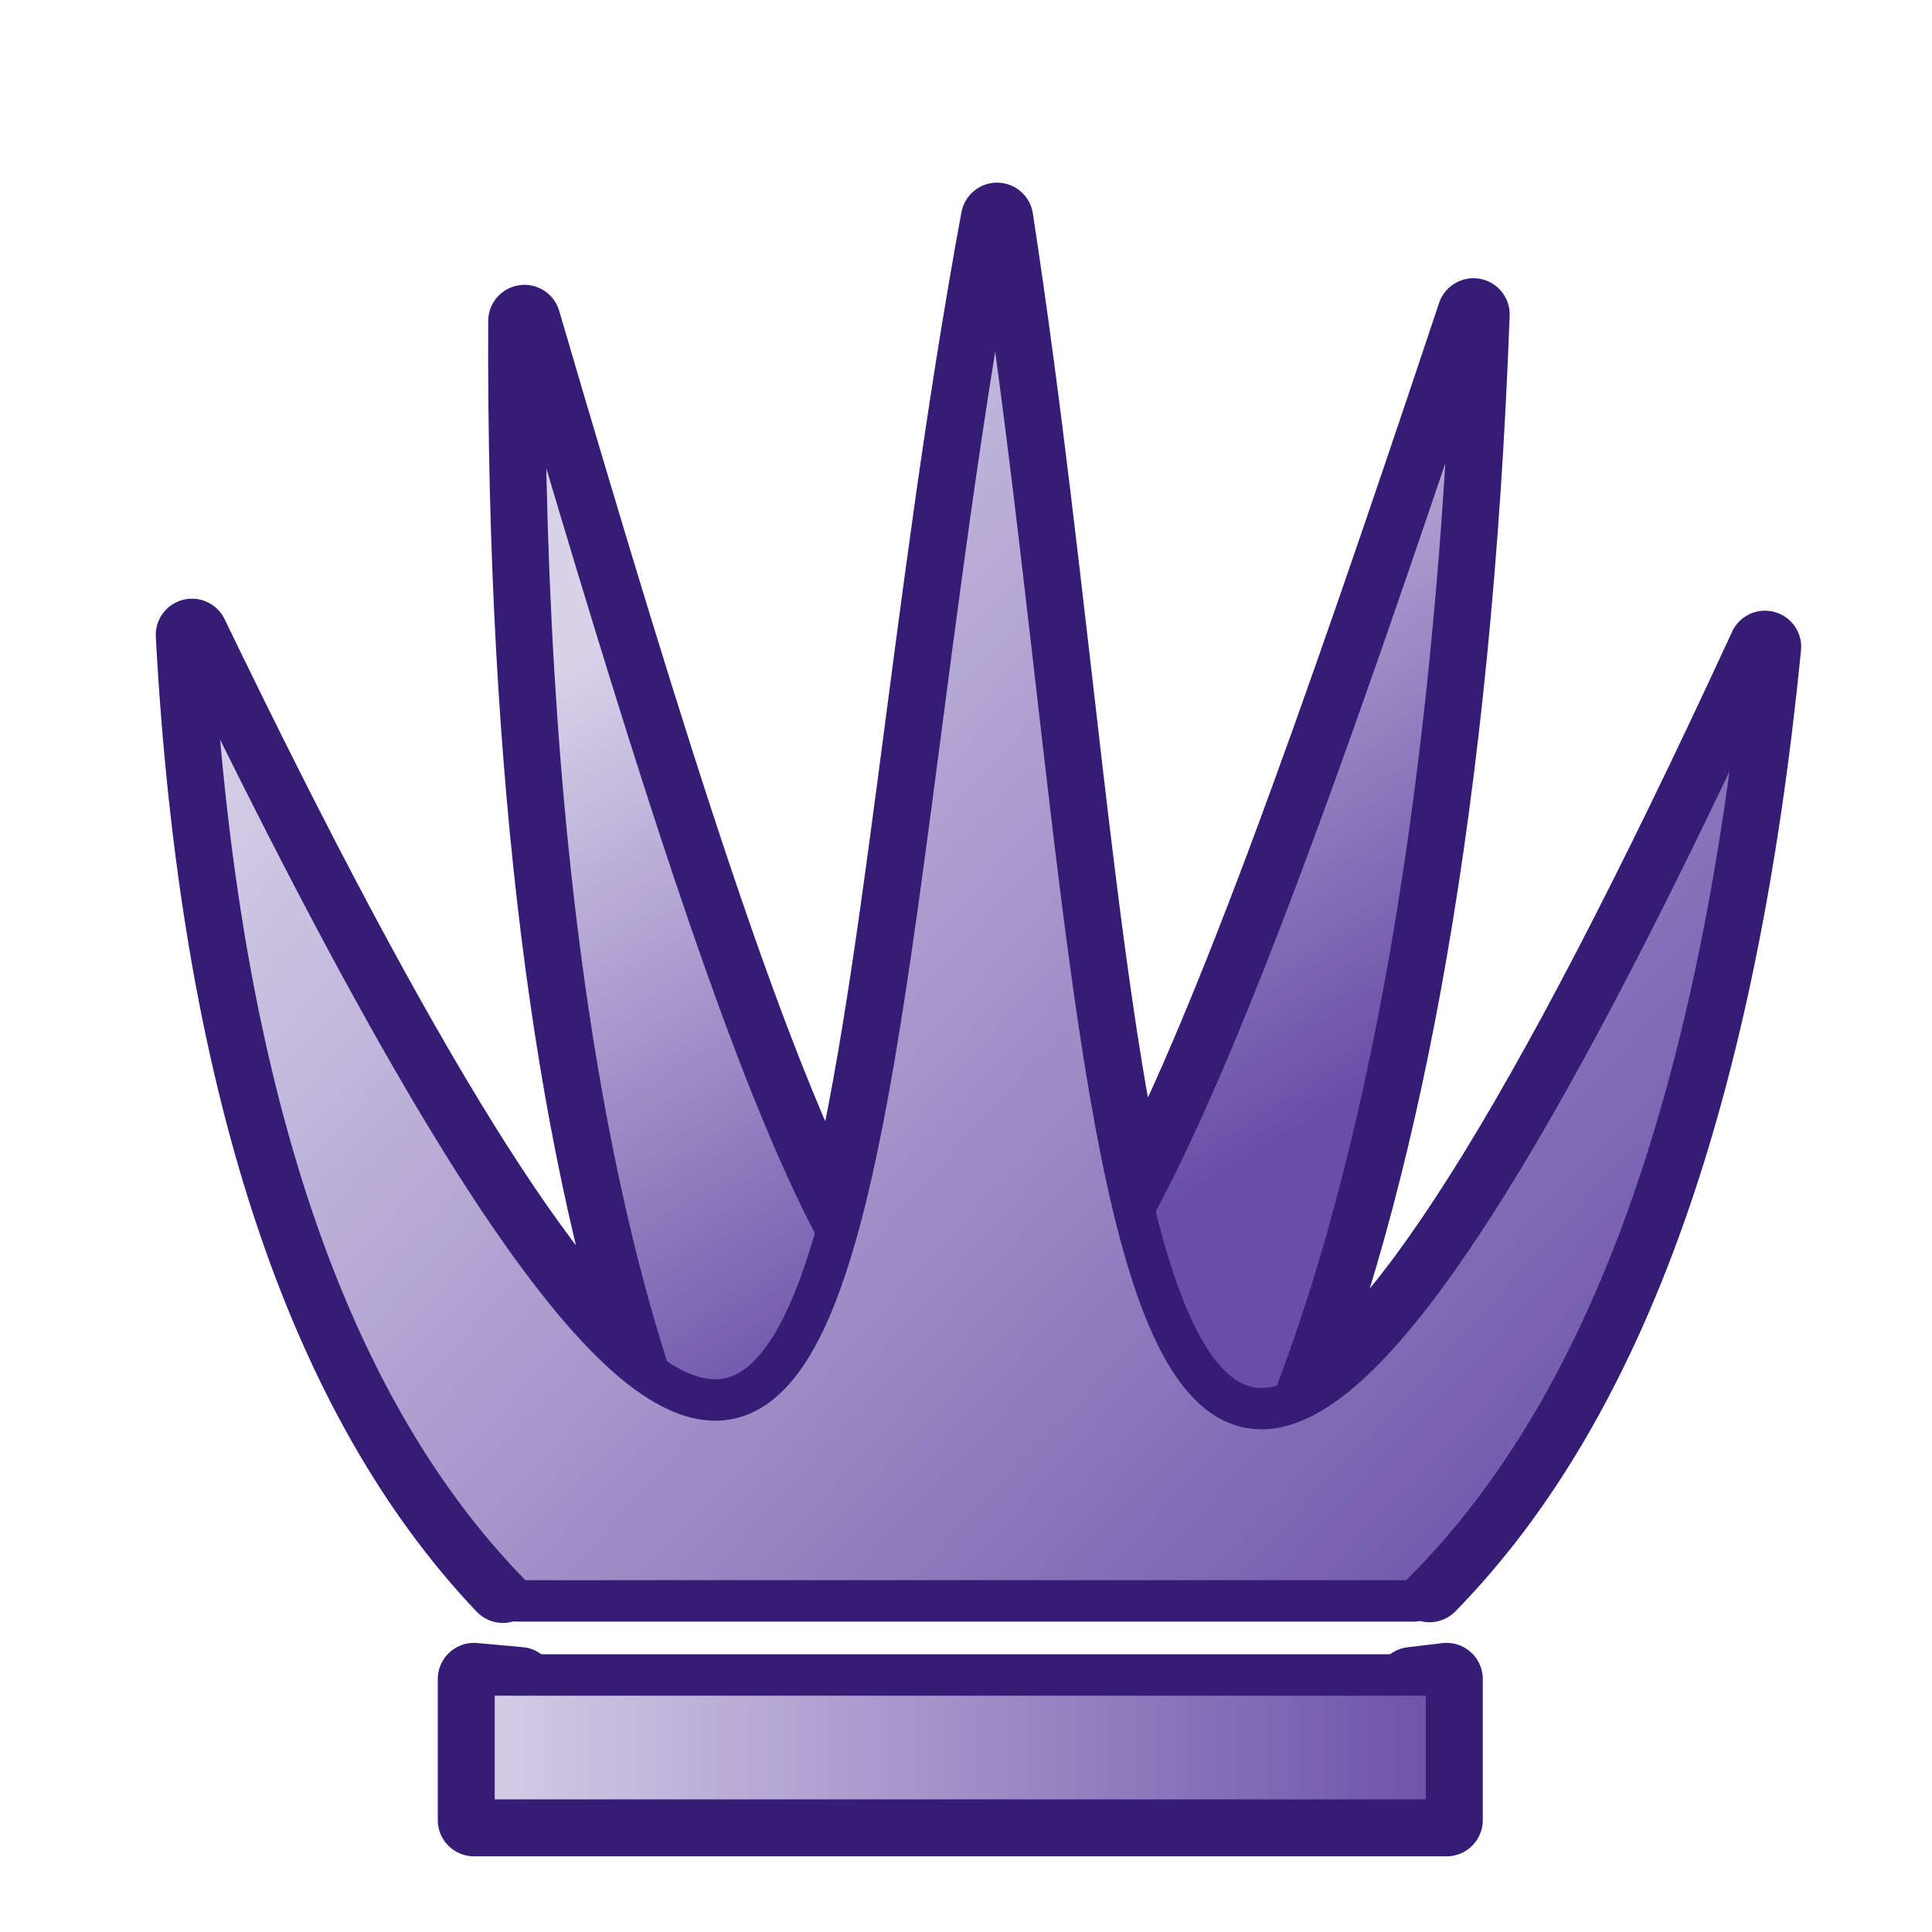
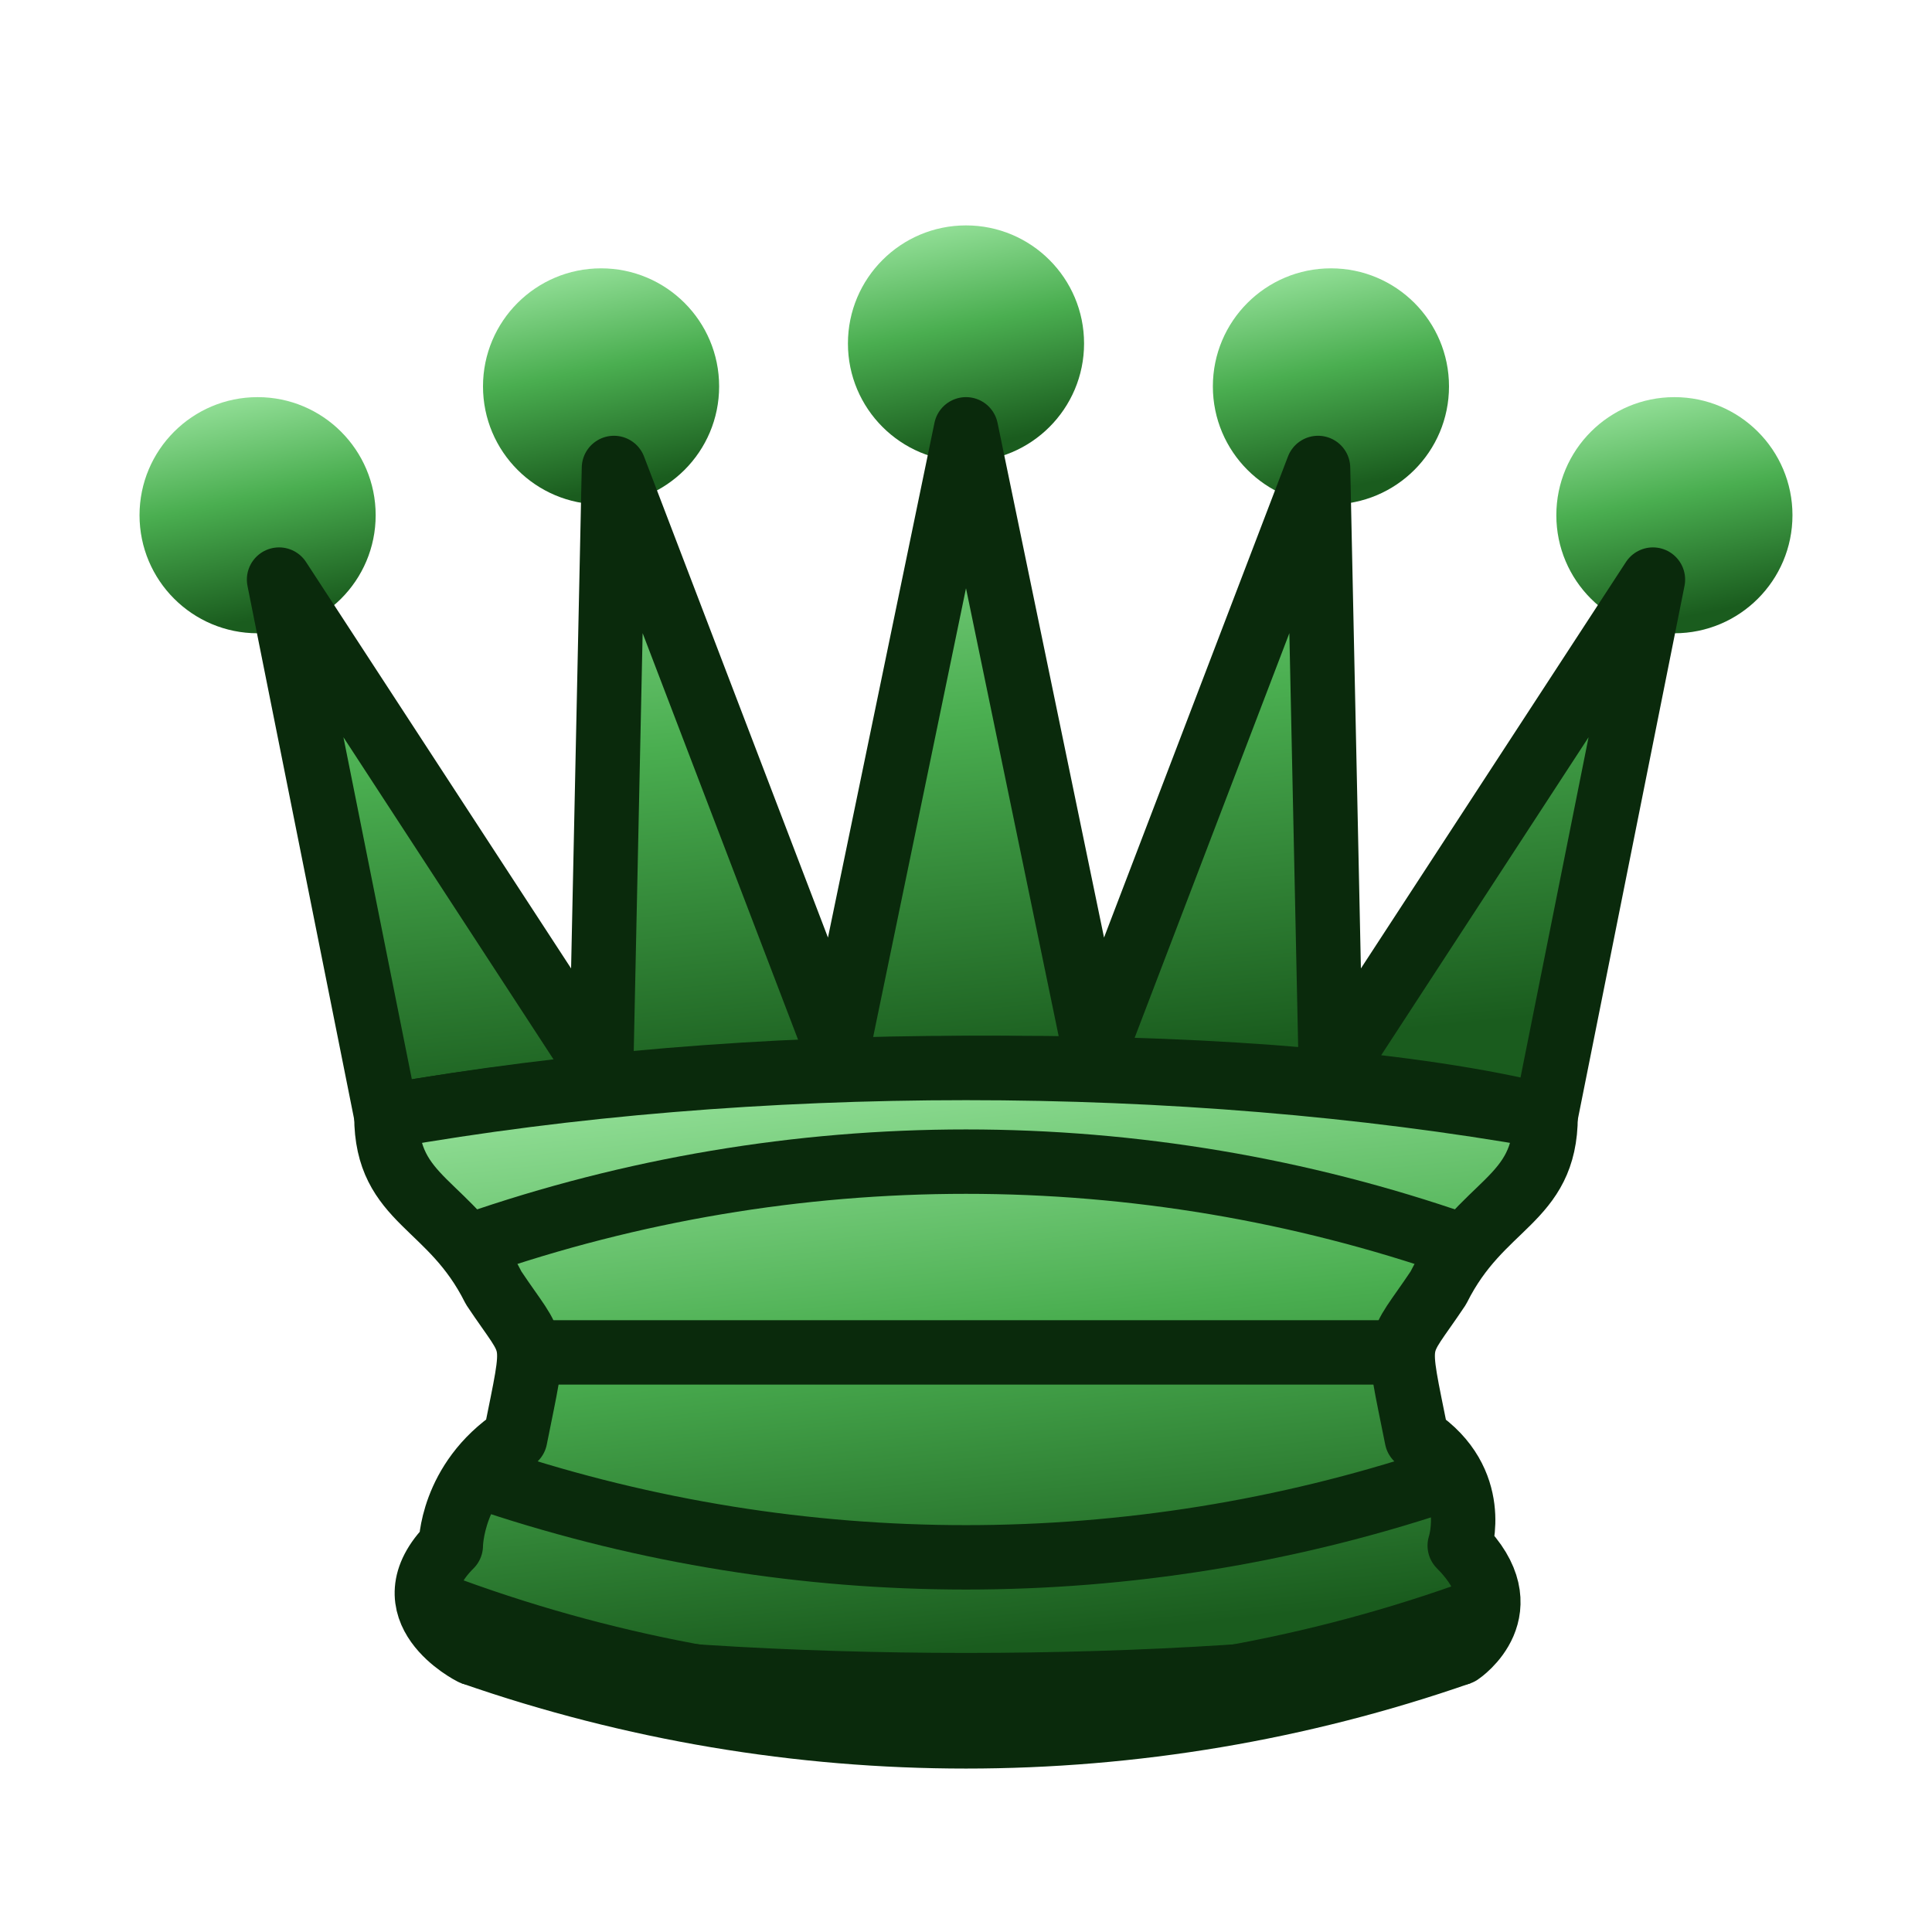
- <svg xmlns="http://www.w3.org/2000/svg" xmlns:xlink="http://www.w3.org/1999/xlink" id="queen" width="700pt" height="700pt" viewBox="0 0 933.333 933.333">
-   <style id="style-base">.base{fill-opacity:1;fill-rule:evenodd;stroke-miterlimit:4;stroke-dasharray:none;stroke-linecap:round;stroke-linejoin:round;stroke-opacity:1}.stroke-medium{stroke-width:20}.stroke-color{stroke:#351c75}</style>
-   <defs id="defs36222">
-     <linearGradient id="fillGradient">
-       <stop id="stop0" offset="0" style="stop-color:#d9d2e9;stop-opacity:1" />
-       <stop id="stop1" offset="1" style="stop-color:#674ea7;stop-opacity:1" />
+ <svg xmlns="http://www.w3.org/2000/svg" viewBox="0 0 45 45">
+   <defs>
+     <linearGradient id="bGrad" x1="0.2" y1="1" x2="0" y2="0">
+       <stop offset="0%" stop-color="#1a5c1e" />
+       <stop offset="50%" stop-color="#4aae50" />
+       <stop offset="100%" stop-color="#a0e8a4" />
    </linearGradient>
-     <linearGradient xlink:href="#fillGradient" id="bottom-gradient" x1="199" x2="661.667" y1="789.833" y2="789.833" gradientTransform="translate(-.308 -7.803)scale(1.07873)" gradientUnits="userSpaceOnUse" />
-     <linearGradient xlink:href="#fillGradient" id="front-hair-gradient" x1="166.781" x2="718.885" y1="239.891" y2="746.557" gradientTransform="translate(-2.308 -9.803)scale(1.07873)" gradientUnits="userSpaceOnUse" />
-     <linearGradient xlink:href="#fillGradient" id="back-hair-gradient" x1="285.639" x2="466.667" y1="287.12" y2="587.12" gradientTransform="translate(-2.308 -9.803)scale(1.07873)" gradientUnits="userSpaceOnUse" />
  </defs>
-   <path id="boundary" d="M690.605 766.18c88.769-90.71 140.98-241.722 162.04-453.666-110.451 239.661-180.878 345.902-228.256 364.75 45.241-116.612 78.78-291.617 87.425-525.358-69.294 207.629-120.577 351.382-164.138 431.832-26.514-109.699-38.22-296.9-66.014-478.004-34.791 188.524-47.636 382.449-77.369 488.623-41.408-77.705-87.892-224.036-150.941-439.25-.989 223.42 22.967 393.006 60.406 508.846-48.155-34.212-117.283-142.337-221.014-357.238 11.588 214.478 62.838 367.984 150.213 459.816m8.033 46.627-22-2v68.117h469.834v-68.117l-16.786 2" class="base stroke-color" style="fill:none;stroke-width:35" />
-   <path id="back-hair" d="M711.814 151.906c-225.866 676.77-260.764 678.027-458.462 3.202-1.216 275.009 35.357 468.451 88.355 580.494h256.806c58.083-112.565 103.074-307.205 113.301-583.696" class="base stroke-color stroke-medium" style="fill:url(#back-hair-gradient)" />
-   <path id="front-hair" d="M481.662 105.734c-81.968 444.154-41.752 920.212-388.918 200.981 11.881 219.895 65.45 375.697 156.9 466.654h433.718c93.18-89.82 147.656-243.21 169.283-460.855-331.536 719.381-302.754 237.784-370.983-206.78" class="base stroke-color stroke-medium" style="fill:url(#front-hair-gradient)" />
-   <path id="bottom" d="M228.99 809.158h469.835v70.118H228.99z" class="base stroke-color stroke-medium" style="fill:url(#bottom-gradient)" />
+   <g fill="url(#bGrad)" fill-rule="evenodd" stroke="#0a2a0c" stroke-linecap="round" stroke-linejoin="round" stroke-width="1.5">
+     <g stroke="none">
+       <circle cx="6" cy="12" r="2.75" />
+       <circle cx="14" cy="9" r="2.75" />
+       <circle cx="22.5" cy="8" r="2.75" />
+       <circle cx="31" cy="9" r="2.75" />
+       <circle cx="39" cy="12" r="2.75" />
+     </g>
+     <path stroke-linecap="butt" d="M9 26c8.5-1.5 21-1.5 27 0l2.5-12.5L31 25l-.3-14.1-5.2 13.6-3-14.5-3 14.5-5.2-13.6L14 25 6.5 13.5z" />
+     <path stroke-linecap="butt" d="M9 26c0 2 1.5 2 2.5 4 1 1.5 1 1 .5 3.5-1.5 1-1.5 2.5-1.5 2.5-1.5 1.5.5 2.5.5 2.5 6.5 1 16.5 1 23 0 0 0 1.5-1 0-2.5 0 0 .5-1.5-1-2.5-.5-2.5-.5-2 .5-3.5 1-2 2.5-2 2.5-4-8.5-1.5-18.5-1.5-27 0z" />
+     <path fill="none" stroke-linecap="butt" d="M11 38.5a35 35 1 0 0 23 0" />
+     <path fill="none" stroke="#0a2a0c" d="M11 29a35 35 1 0 1 23 0m-21.5 2.5h20m-21 3a35 35 1 0 0 22 0m-23 3a35 35 1 0 0 24 0" />
+   </g>
</svg>
